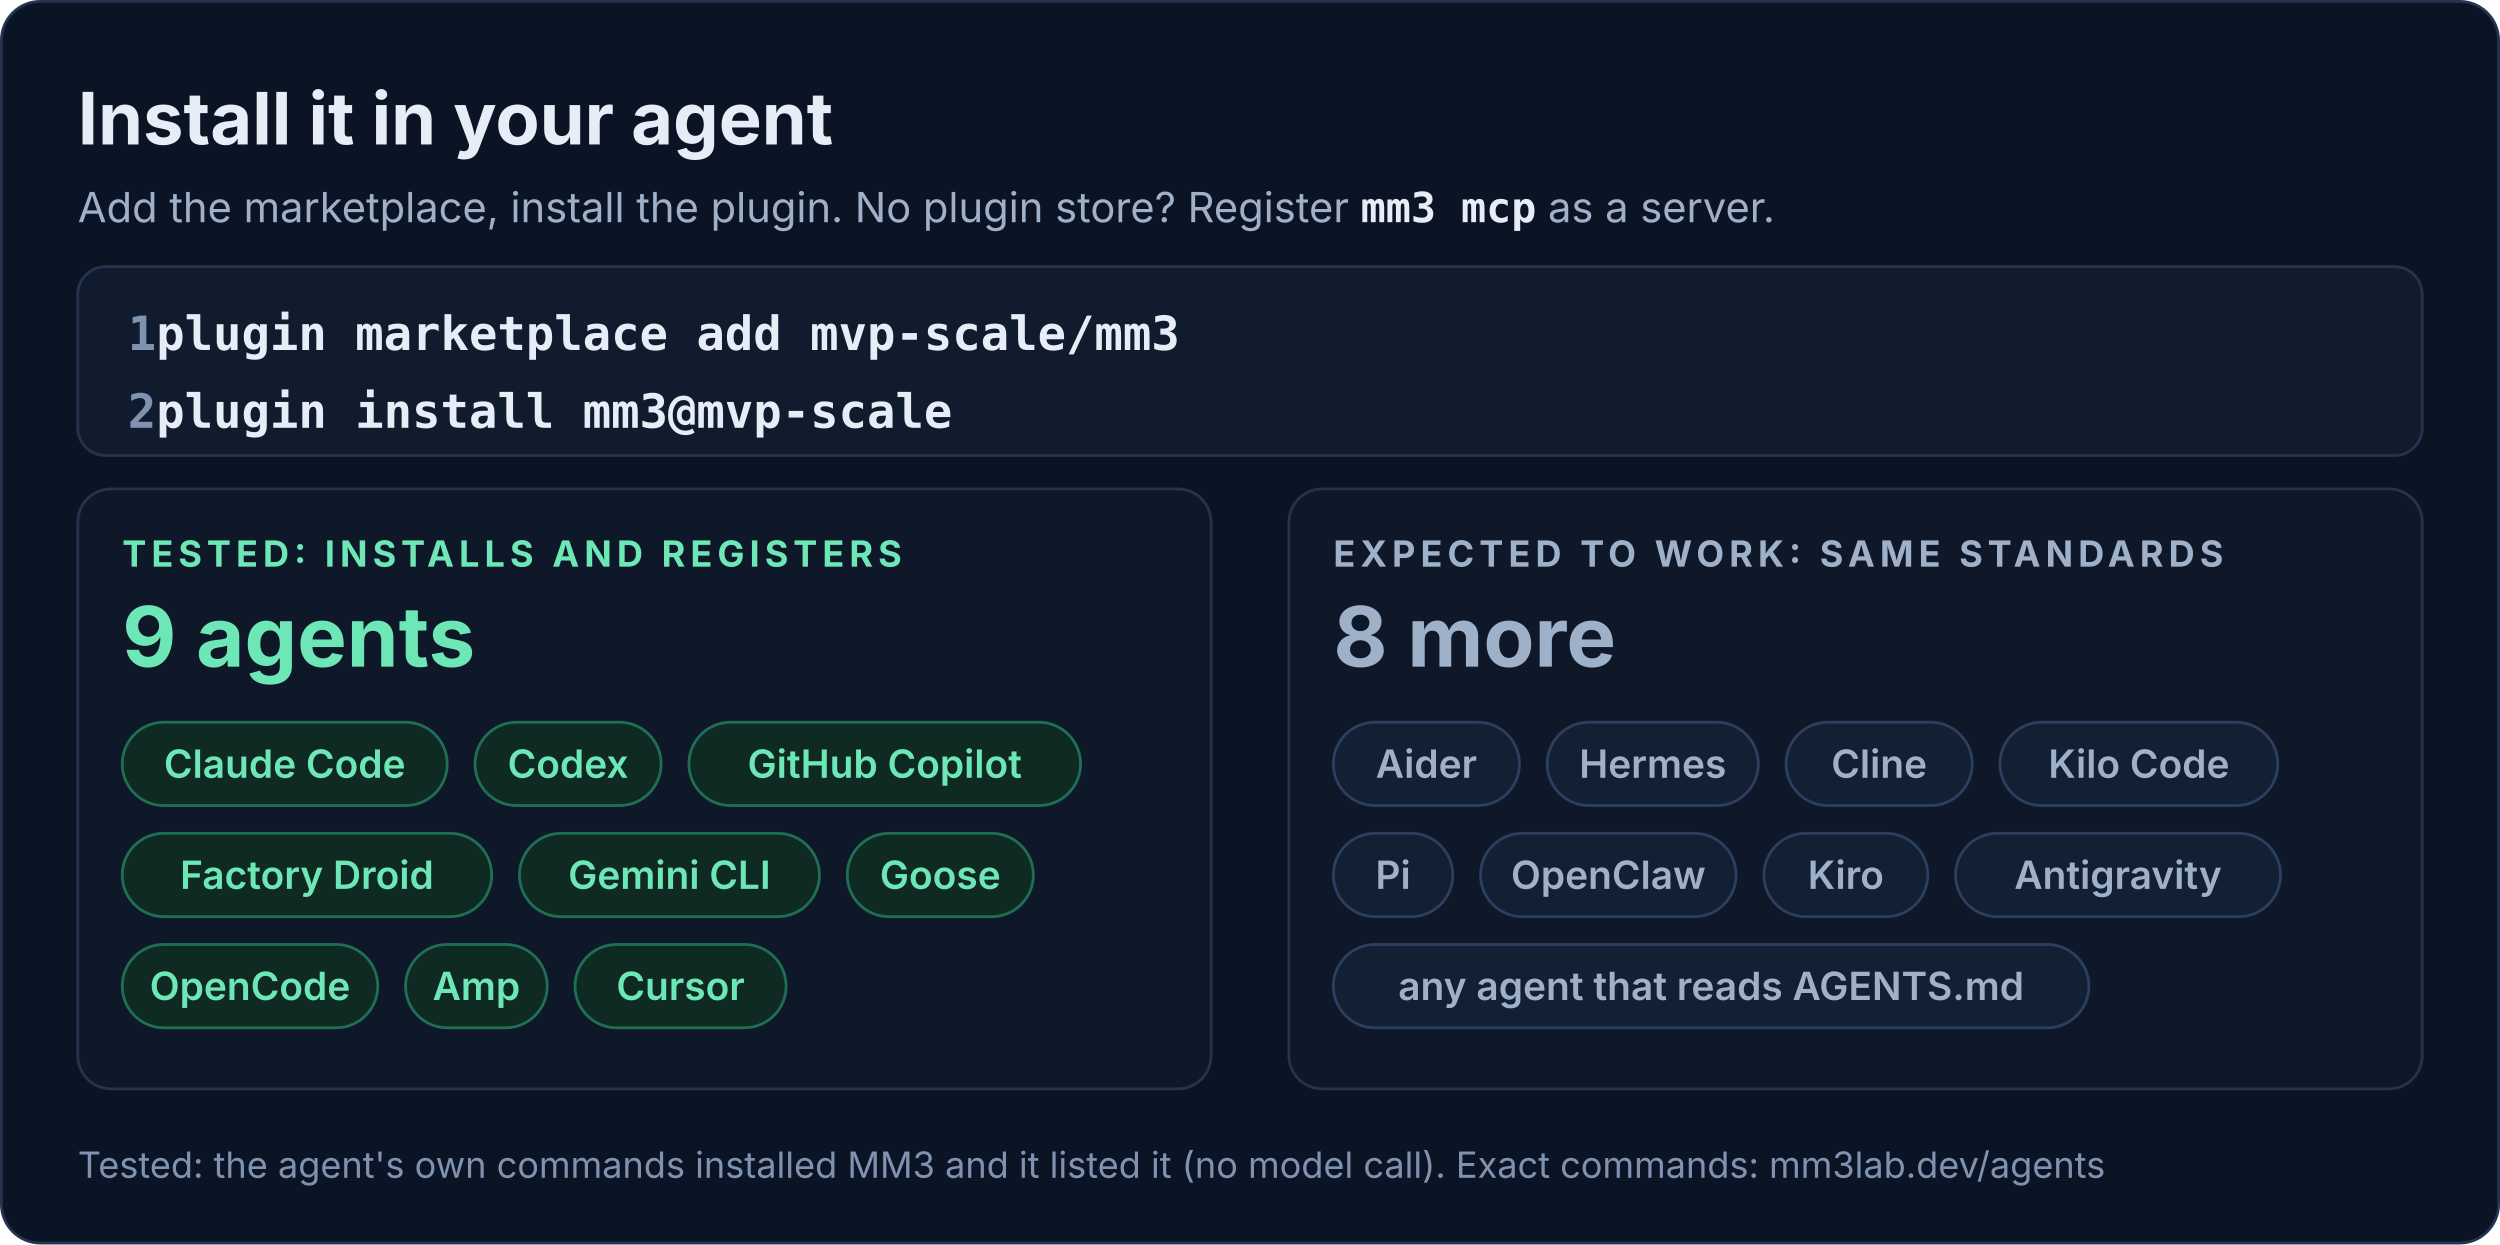
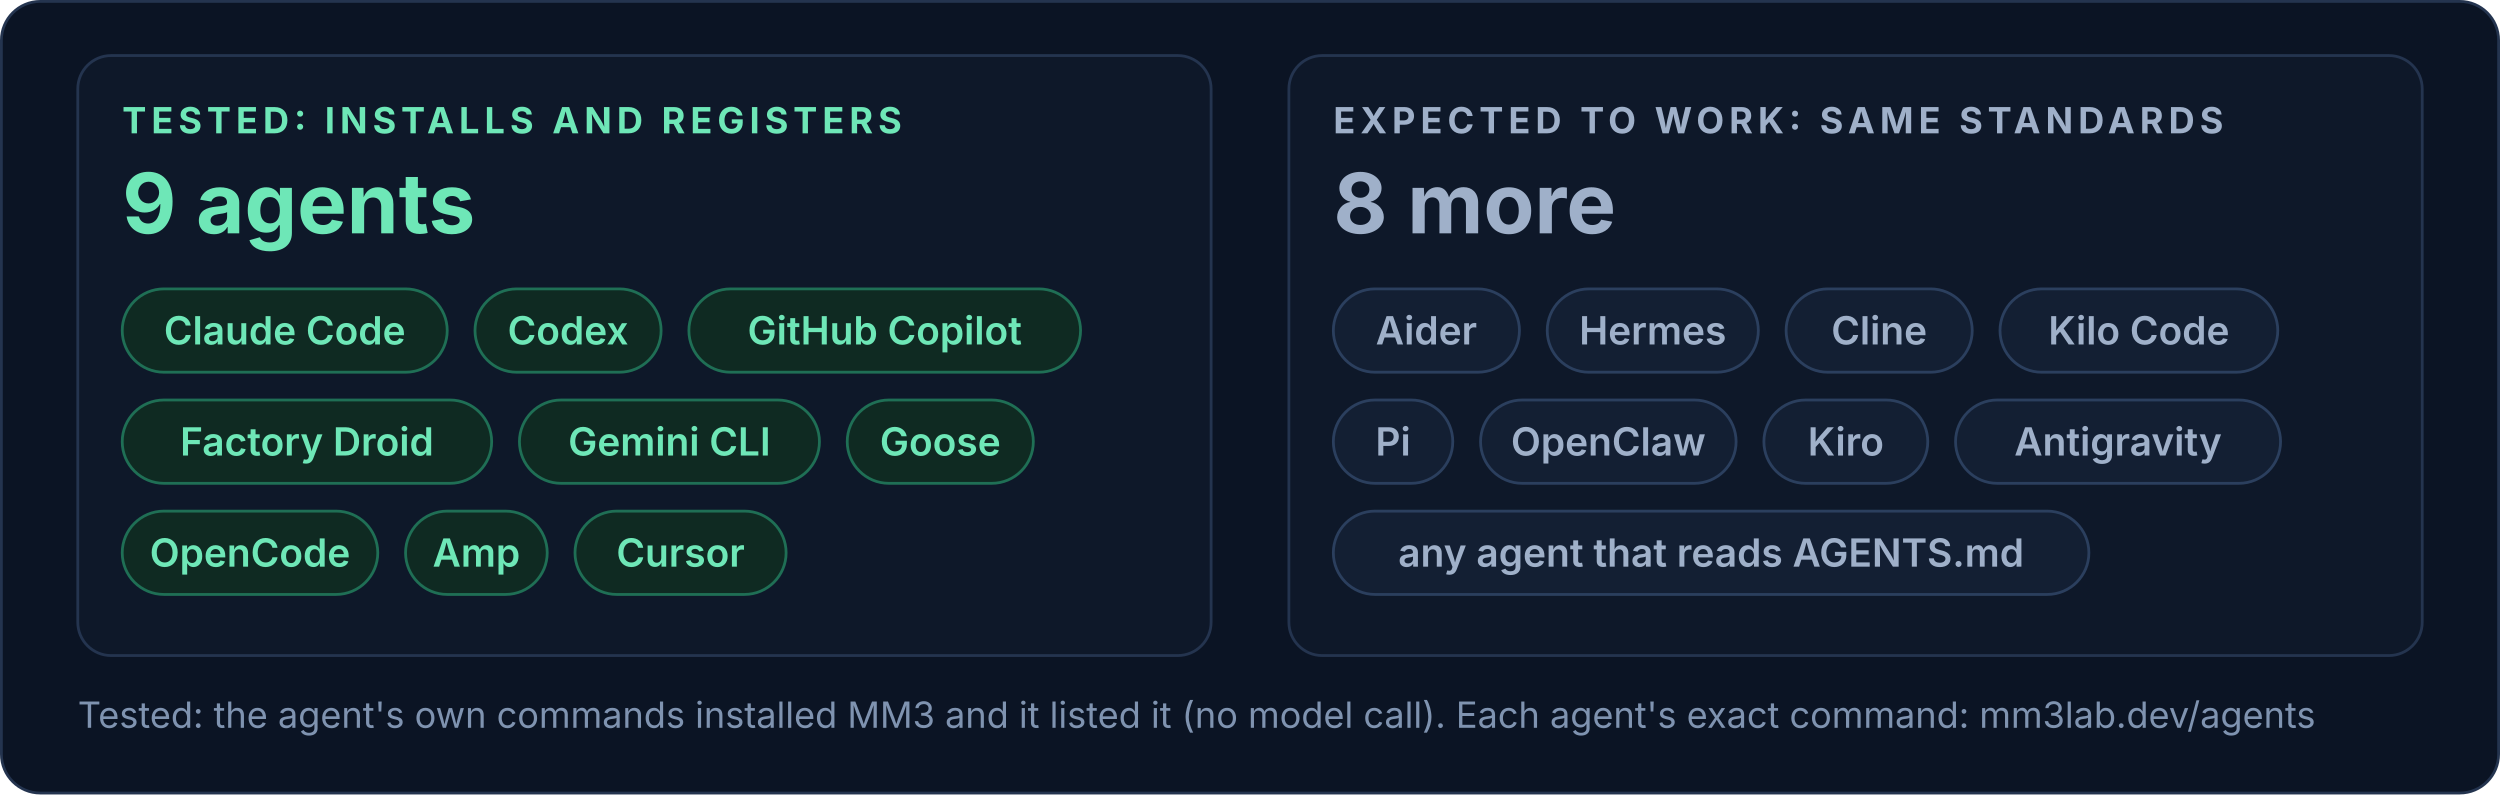
- <svg xmlns="http://www.w3.org/2000/svg" width="900" height="448" viewBox="0 0 900 448" role="img" aria-labelledby="t d">
+ <svg xmlns="http://www.w3.org/2000/svg" width="900" height="286" viewBox="0 0 900 286" role="img" aria-labelledby="t d">
  <style>
    text{font-family:Inter,ui-sans-serif,system-ui,-apple-system,'Segoe UI',sans-serif}
    .ground{fill:#0b1424;stroke:#24344f}
-     .h{fill:#e6edf7;font-size:26px;font-weight:700}
-     .sub{fill:#9fb0c9;font-size:15px}
-     .code{fill:#101b2e;stroke:#24344f}
-     .mono{font-family:ui-monospace,SFMono-Regular,'JetBrains Mono',Menlo,Consolas,monospace;font-size:17px;font-weight:600;fill:#e6edf7}
-     .dim{fill:#7f93b0}
-     .mono2{font-family:ui-monospace,SFMono-Regular,'JetBrains Mono',Menlo,Consolas,monospace;font-weight:600;fill:#e6edf7}
    .card{fill:#0e1829;stroke:#24344f}
    .ct{font-size:13px;font-weight:700;letter-spacing:.14em}
    .cn{font-size:30px;font-weight:700}
    .ok{fill:#0f2a22;stroke:#1f6f55} .okt{fill:#6ee7b7}
    .ex{fill:#131f33;stroke:#2b3f5e} .ext{fill:#9fb0c9}
    .chip{font-size:14px;font-weight:600;text-anchor:middle}
    .foot{fill:#7f93b0;font-size:13px}
  </style>
-   <rect class="ground" x="0.5" y="0.5" width="899" height="447" rx="14" />
-   <text class="h" x="28" y="52">Install it in your agent</text>
-   <text class="sub" x="28" y="80">Add the marketplace, install the plugin. No plugin store? Register <tspan class="mono2">mm3 mcp</tspan> as a server.</text>
-   <rect class="code" x="28" y="96" width="844" height="68" rx="10" />
-   <text class="mono" x="46" y="126">
-     <tspan class="dim">1  </tspan>plugin marketplace add mvp-scale/mm3</text>
-   <text class="mono" x="46" y="154">
-     <tspan class="dim">2  </tspan>plugin install mm3@mvp-scale</text>
-   <rect class="card" x="28" y="176" width="408" height="216" rx="12" />
-   <text class="ct okt" x="44" y="204">TESTED: INSTALLS AND REGISTERS</text>
-   <text class="cn okt" x="44" y="240">9 agents</text>
-   <rect class="ok" x="44" y="260" width="117" height="30" rx="15" />
-   <text class="chip okt" x="102.5" y="280">Claude Code</text>
-   <rect class="ok" x="171" y="260" width="67" height="30" rx="15" />
-   <text class="chip okt" x="204.5" y="280">Codex</text>
-   <rect class="ok" x="248" y="260" width="141" height="30" rx="15" />
-   <text class="chip okt" x="318.5" y="280">GitHub Copilot</text>
-   <rect class="ok" x="44" y="300" width="133" height="30" rx="15" />
-   <text class="chip okt" x="110.5" y="320">Factory Droid</text>
-   <rect class="ok" x="187" y="300" width="108" height="30" rx="15" />
-   <text class="chip okt" x="241" y="320">Gemini CLI</text>
-   <rect class="ok" x="305" y="300" width="67" height="30" rx="15" />
-   <text class="chip okt" x="338.5" y="320">Goose</text>
-   <rect class="ok" x="44" y="340" width="92" height="30" rx="15" />
-   <text class="chip okt" x="90" y="360">OpenCode</text>
-   <rect class="ok" x="146" y="340" width="51" height="30" rx="15" />
-   <text class="chip okt" x="171.5" y="360">Amp</text>
-   <rect class="ok" x="207" y="340" width="76" height="30" rx="15" />
-   <text class="chip okt" x="245" y="360">Cursor</text>
-   <rect class="card" x="464" y="176" width="408" height="216" rx="12" />
-   <text class="ct ext" x="480" y="204">EXPECTED TO WORK: SAME STANDARDS</text>
-   <text class="cn ext" x="480" y="240">8 more</text>
-   <rect class="ex" x="480" y="260" width="67" height="30" rx="15" />
-   <text class="chip ext" x="513.5" y="280">Aider</text>
-   <rect class="ex" x="557" y="260" width="76" height="30" rx="15" />
-   <text class="chip ext" x="595" y="280">Hermes</text>
-   <rect class="ex" x="643" y="260" width="67" height="30" rx="15" />
-   <text class="chip ext" x="676.5" y="280">Cline</text>
-   <rect class="ex" x="720" y="260" width="100" height="30" rx="15" />
-   <text class="chip ext" x="770" y="280">Kilo Code</text>
-   <rect class="ex" x="480" y="300" width="43" height="30" rx="15" />
-   <text class="chip ext" x="501.5" y="320">Pi</text>
-   <rect class="ex" x="533" y="300" width="92" height="30" rx="15" />
-   <text class="chip ext" x="579" y="320">OpenClaw</text>
-   <rect class="ex" x="635" y="300" width="59" height="30" rx="15" />
-   <text class="chip ext" x="664.5" y="320">Kiro</text>
-   <rect class="ex" x="704" y="300" width="117" height="30" rx="15" />
-   <text class="chip ext" x="762.5" y="320">Antigravity</text>
-   <rect class="ex" x="480" y="340" width="272" height="30" rx="15" />
-   <text class="chip ext" x="616" y="360">any agent that reads AGENTS.md</text>
-   <text class="foot" x="28" y="424">Tested: the agent's own commands installed MM3 and it listed it (no model call). Exact commands: mm3lab.dev/agents</text>
+   <rect class="ground" x="0.5" y="0.5" width="899" height="285" rx="14" />
+   <rect class="card" x="28" y="20" width="408" height="216" rx="12" />
+   <text class="ct okt" x="44" y="48">TESTED: INSTALLS AND REGISTERS</text>
+   <text class="cn okt" x="44" y="84">9 agents</text>
+   <rect class="ok" x="44" y="104" width="117" height="30" rx="15" />
+   <text class="chip okt" x="102.5" y="124">Claude Code</text>
+   <rect class="ok" x="171" y="104" width="67" height="30" rx="15" />
+   <text class="chip okt" x="204.5" y="124">Codex</text>
+   <rect class="ok" x="248" y="104" width="141" height="30" rx="15" />
+   <text class="chip okt" x="318.5" y="124">GitHub Copilot</text>
+   <rect class="ok" x="44" y="144" width="133" height="30" rx="15" />
+   <text class="chip okt" x="110.5" y="164">Factory Droid</text>
+   <rect class="ok" x="187" y="144" width="108" height="30" rx="15" />
+   <text class="chip okt" x="241" y="164">Gemini CLI</text>
+   <rect class="ok" x="305" y="144" width="67" height="30" rx="15" />
+   <text class="chip okt" x="338.5" y="164">Goose</text>
+   <rect class="ok" x="44" y="184" width="92" height="30" rx="15" />
+   <text class="chip okt" x="90" y="204">OpenCode</text>
+   <rect class="ok" x="146" y="184" width="51" height="30" rx="15" />
+   <text class="chip okt" x="171.5" y="204">Amp</text>
+   <rect class="ok" x="207" y="184" width="76" height="30" rx="15" />
+   <text class="chip okt" x="245" y="204">Cursor</text>
+   <rect class="card" x="464" y="20" width="408" height="216" rx="12" />
+   <text class="ct ext" x="480" y="48">EXPECTED TO WORK: SAME STANDARDS</text>
+   <text class="cn ext" x="480" y="84">8 more</text>
+   <rect class="ex" x="480" y="104" width="67" height="30" rx="15" />
+   <text class="chip ext" x="513.5" y="124">Aider</text>
+   <rect class="ex" x="557" y="104" width="76" height="30" rx="15" />
+   <text class="chip ext" x="595" y="124">Hermes</text>
+   <rect class="ex" x="643" y="104" width="67" height="30" rx="15" />
+   <text class="chip ext" x="676.5" y="124">Cline</text>
+   <rect class="ex" x="720" y="104" width="100" height="30" rx="15" />
+   <text class="chip ext" x="770" y="124">Kilo Code</text>
+   <rect class="ex" x="480" y="144" width="43" height="30" rx="15" />
+   <text class="chip ext" x="501.5" y="164">Pi</text>
+   <rect class="ex" x="533" y="144" width="92" height="30" rx="15" />
+   <text class="chip ext" x="579" y="164">OpenClaw</text>
+   <rect class="ex" x="635" y="144" width="59" height="30" rx="15" />
+   <text class="chip ext" x="664.5" y="164">Kiro</text>
+   <rect class="ex" x="704" y="144" width="117" height="30" rx="15" />
+   <text class="chip ext" x="762.5" y="164">Antigravity</text>
+   <rect class="ex" x="480" y="184" width="272" height="30" rx="15" />
+   <text class="chip ext" x="616" y="204">any agent that reads AGENTS.md</text>
+   <text class="foot" x="28" y="262">Tested: the agent's own commands installed MM3 and it listed it (no model call). Each agent's exact command: mm3lab.dev/agents</text>
</svg>
